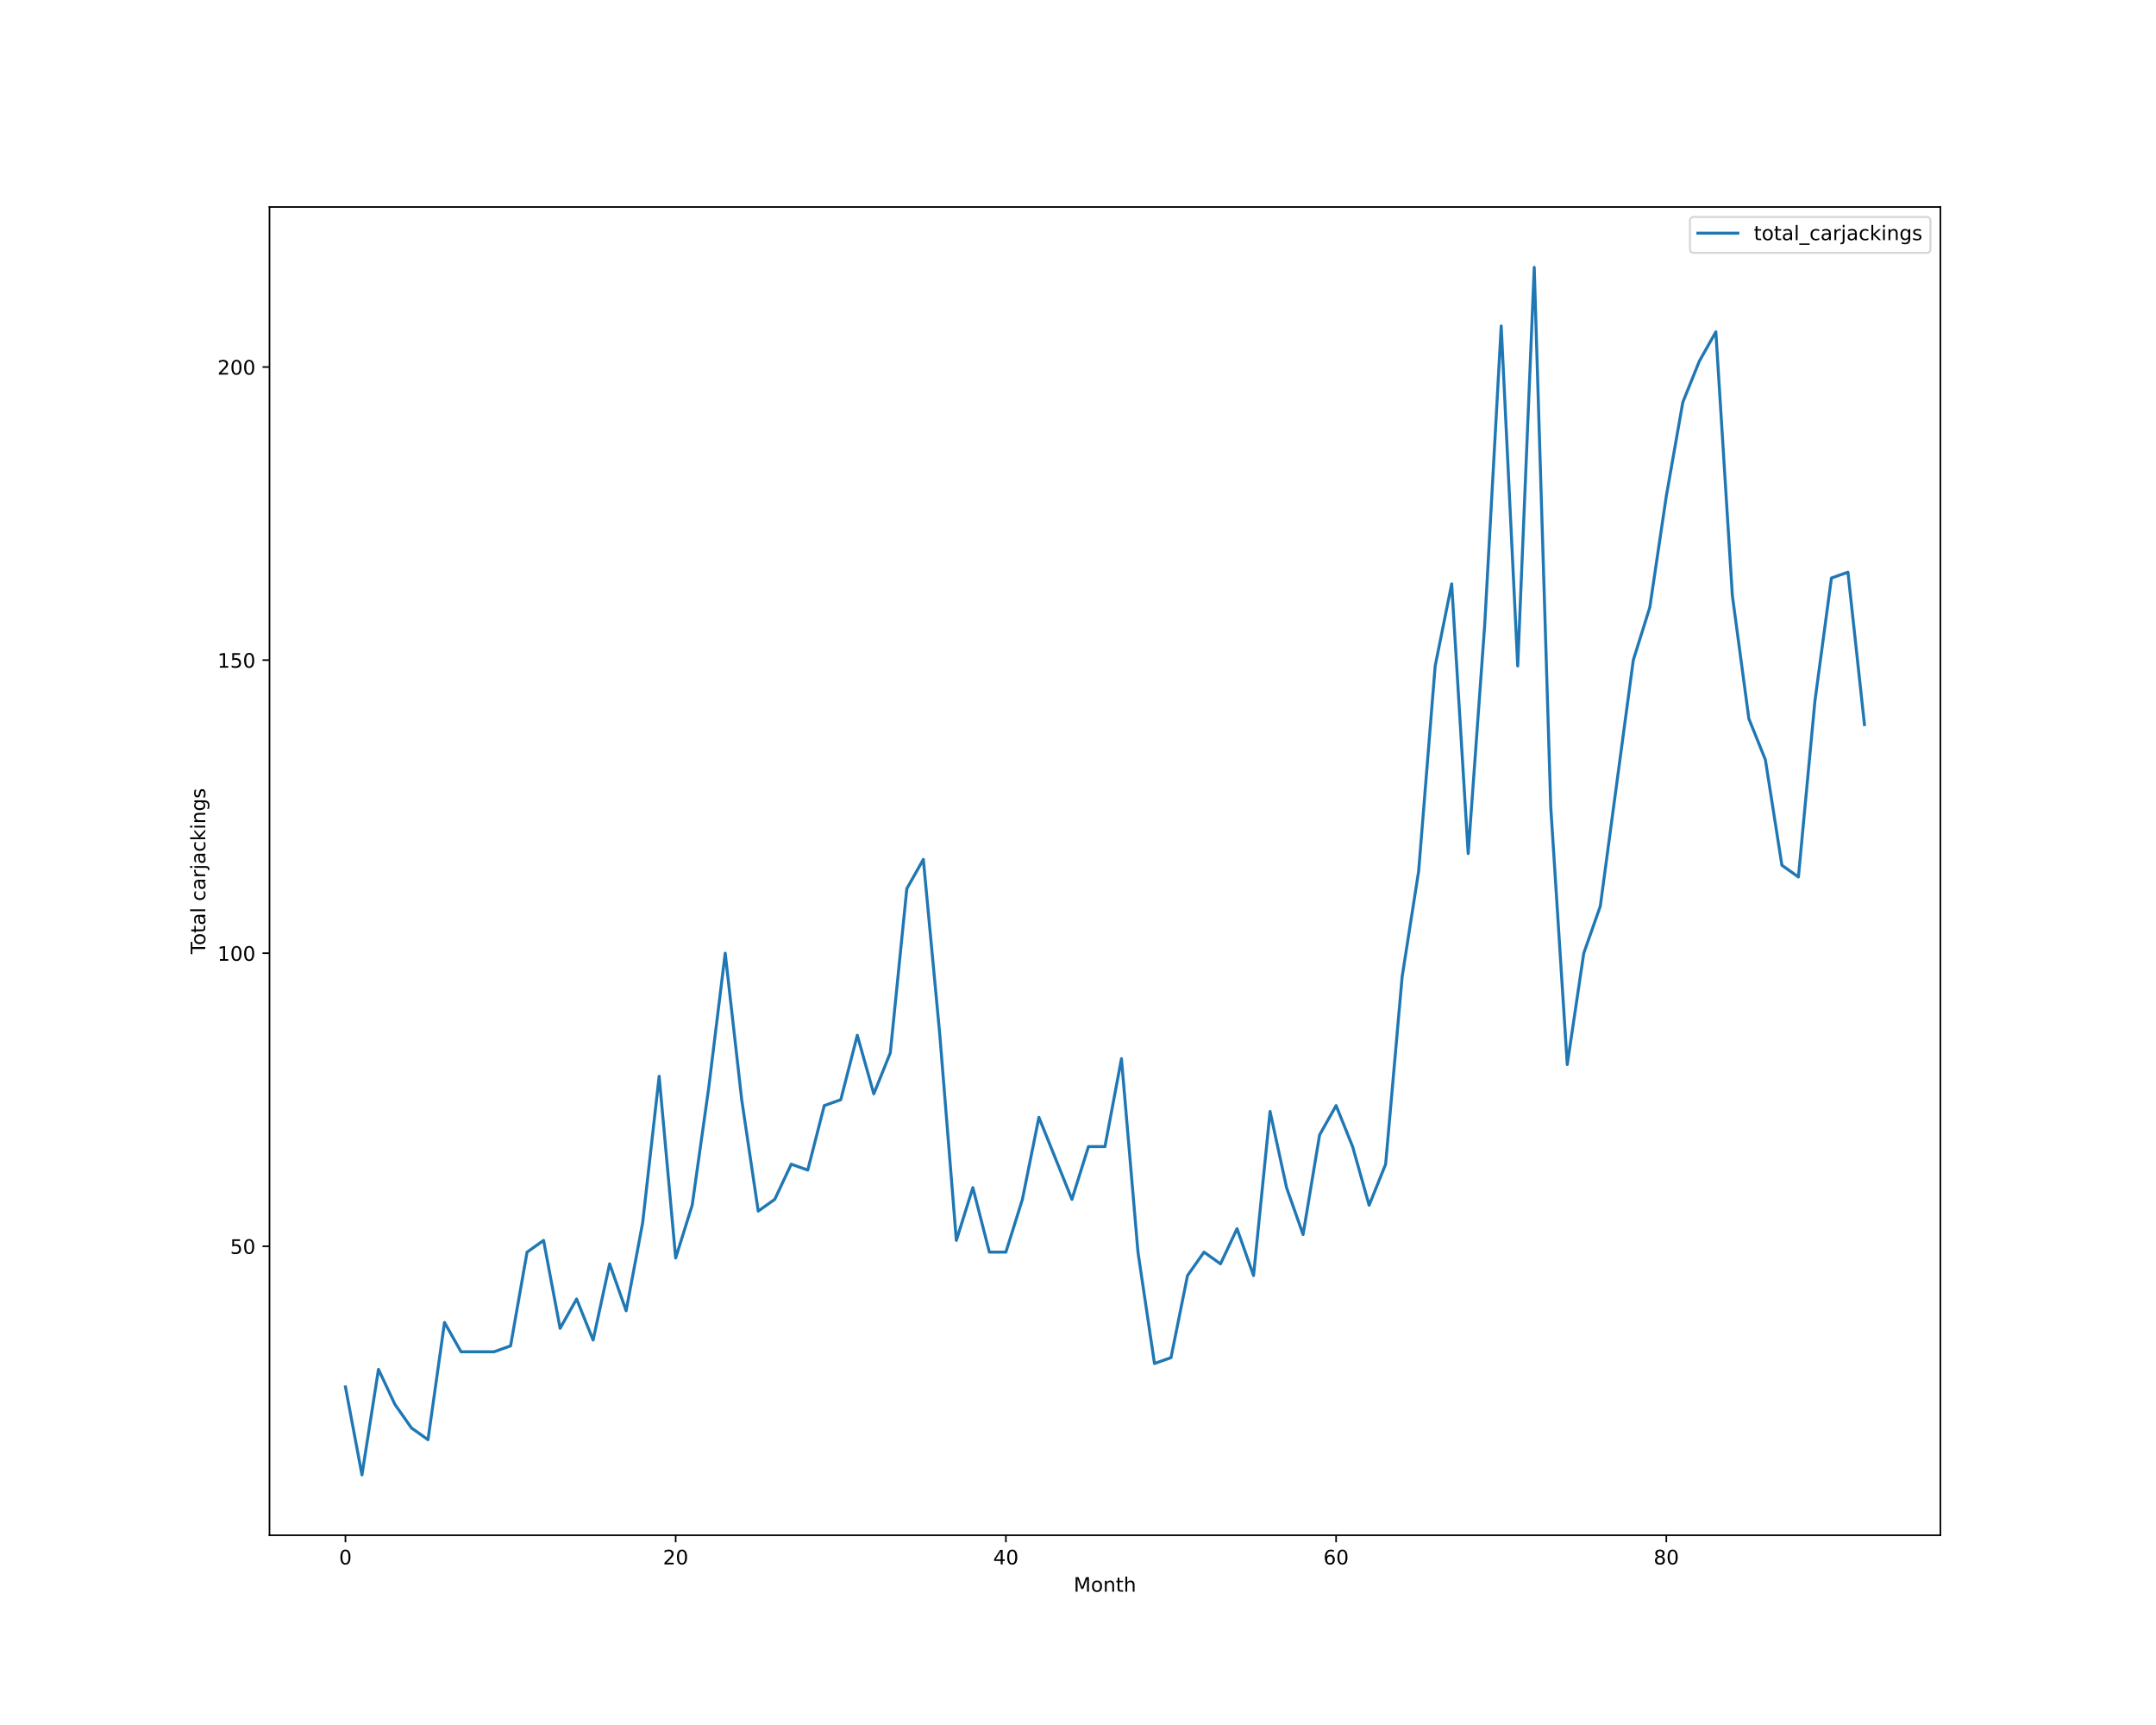
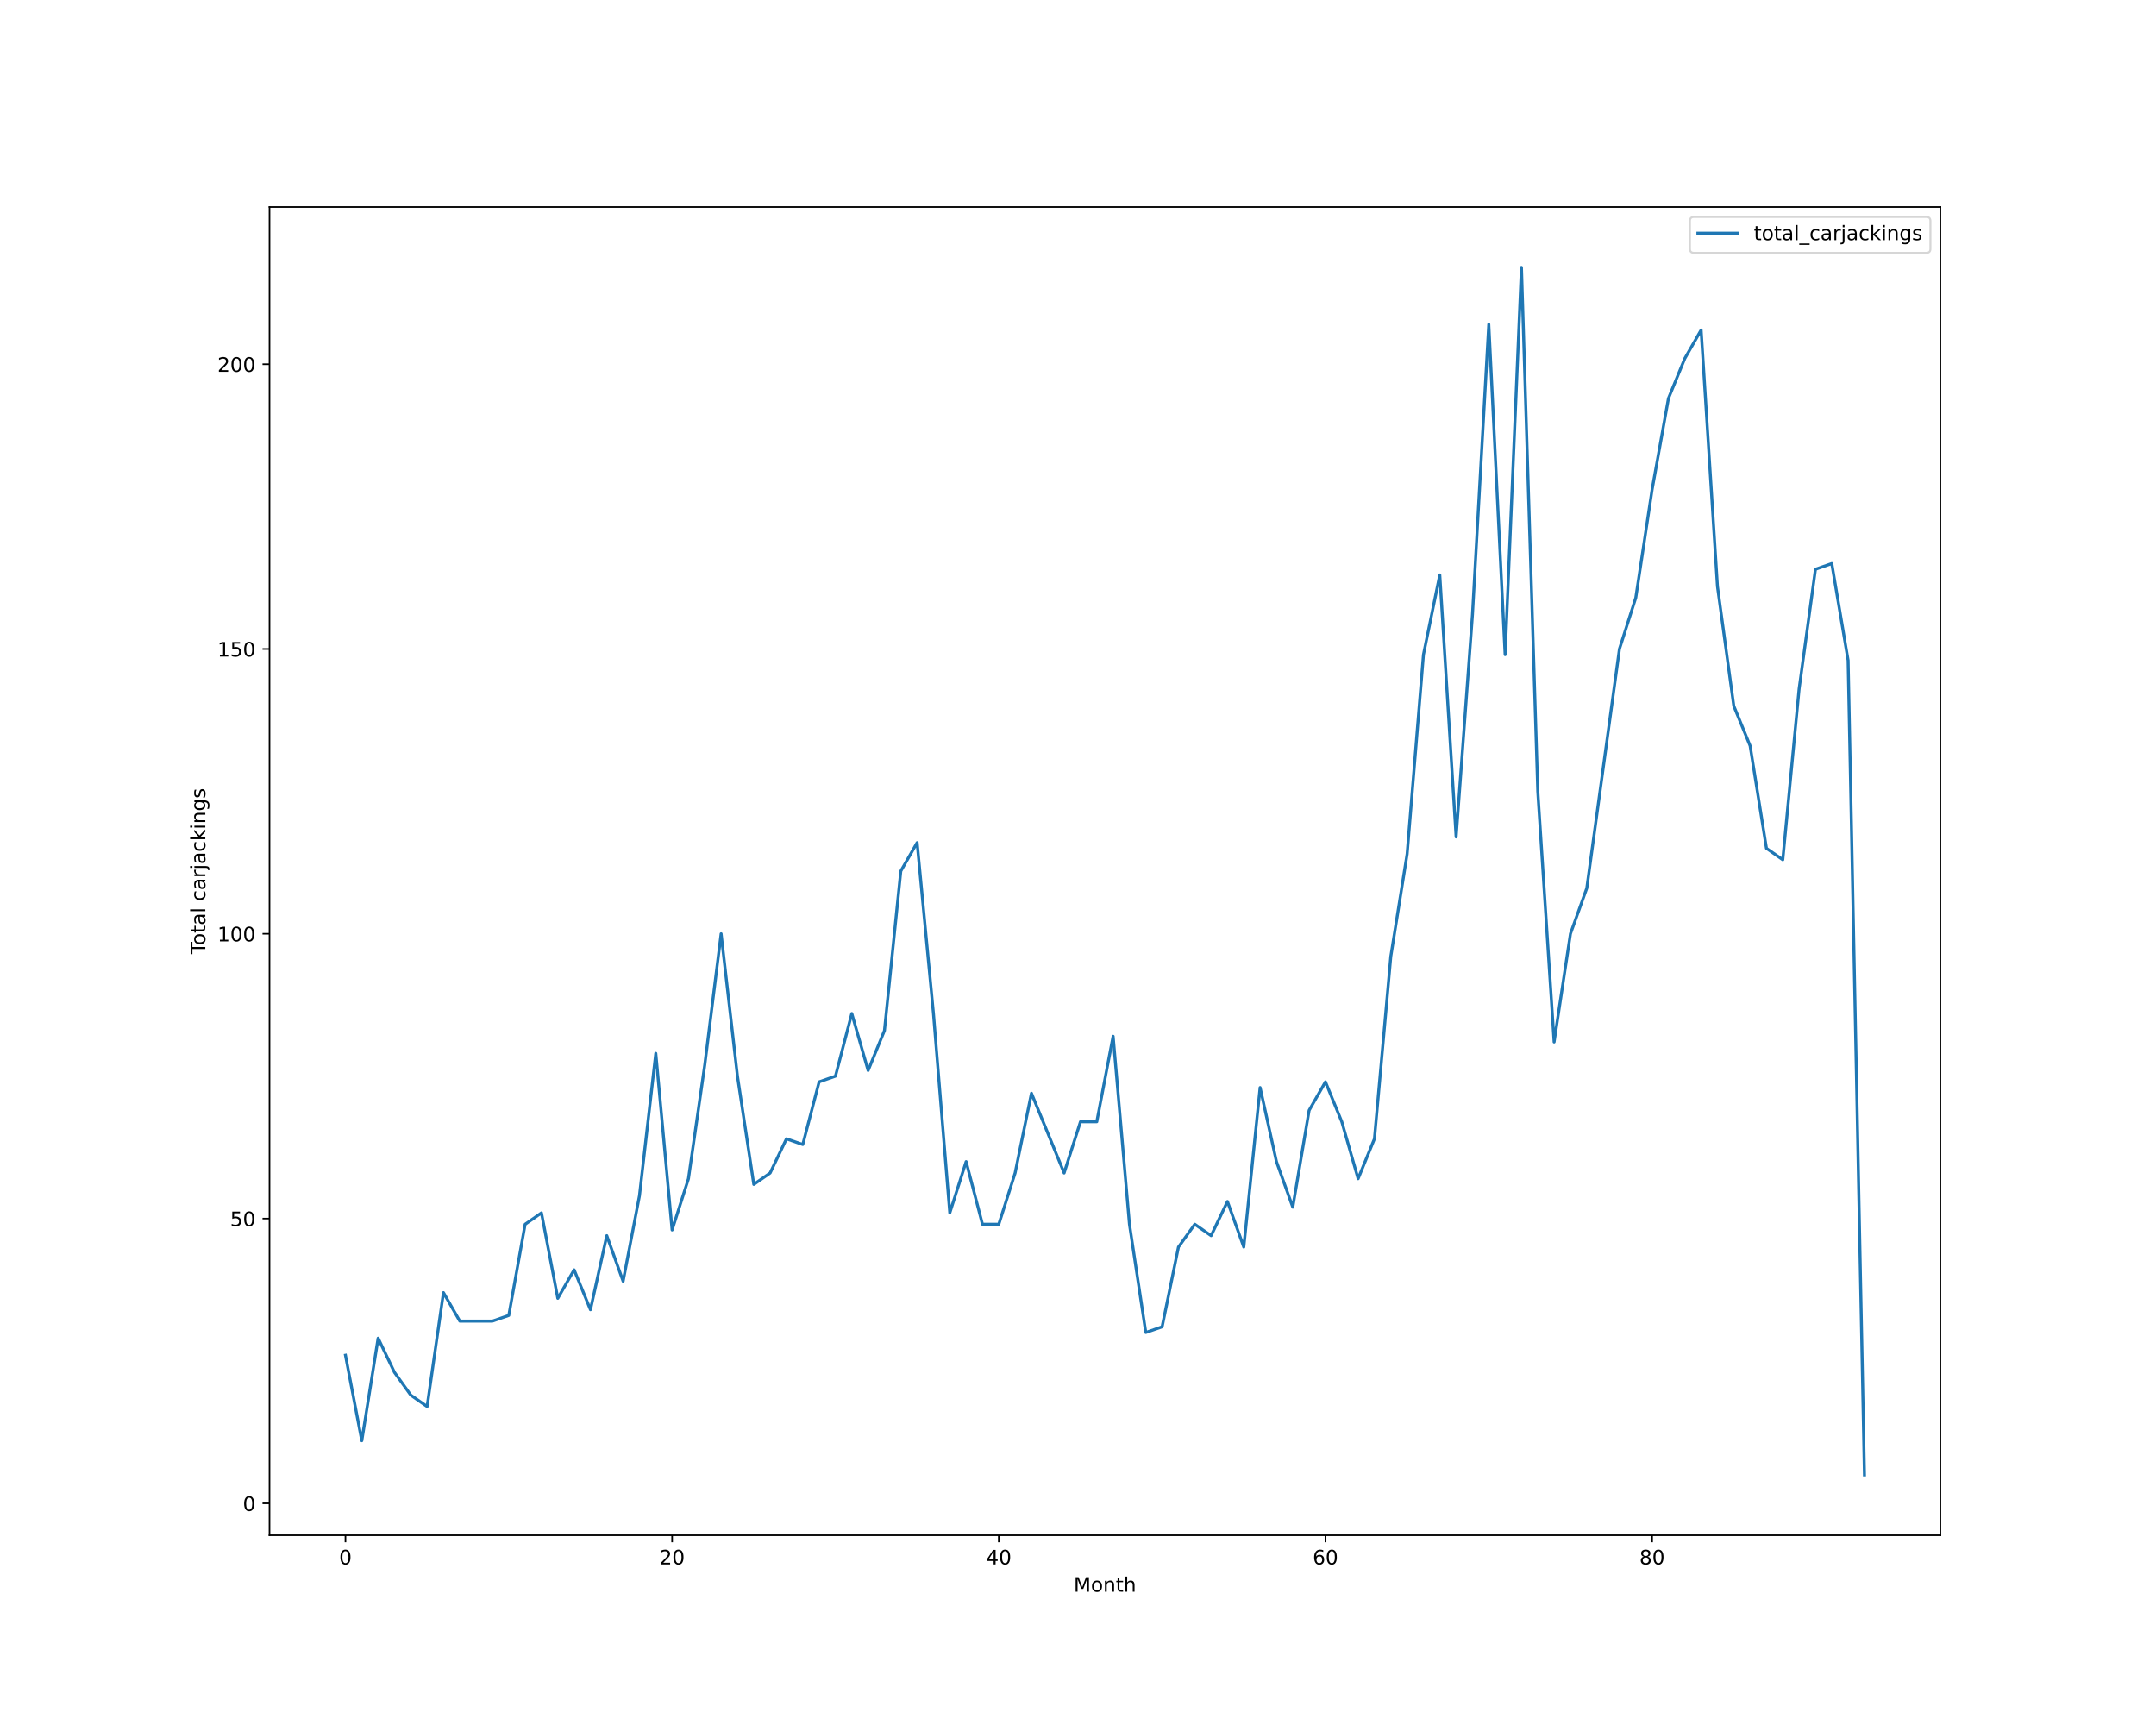
<svg xmlns="http://www.w3.org/2000/svg" xmlns:xlink="http://www.w3.org/1999/xlink" height="864pt" version="1.1" viewBox="0 0 1080 864" width="1080pt">
  <defs>
    <style type="text/css">*{stroke-linecap:butt;stroke-linejoin:round;}</style>
  </defs>
  <g id="figure_1">
    <g id="patch_1">
      <path d="M 0 864  L 1080 864  L 1080 0  L 0 0  z " style="fill:#ffffff;" />
    </g>
    <g id="axes_1">
      <g id="patch_2">
        <path d="M 135 768.96  L 972 768.96  L 972 103.68  L 135 103.68  z " style="fill:#ffffff;" />
      </g>
      <g id="matplotlib.axis_1">
        <g id="xtick_1">
          <g id="line2d_1">
            <defs>
-               <path d="M 0 0  L 0 3.5  " id="mf71699cc77" style="stroke:#000000;stroke-width:0.8;" />
-             </defs>
-             <g>
-               <use style="stroke:#000000;stroke-width:0.8;" x="173.045" xlink:href="#mf71699cc77" y="768.96" />
+               <path d="M 0 0  L 0 3.5  " id="m656bd5c99d" style="stroke:#000000;stroke-width:0.8;" />
+             </defs>
+             <g>
+               <use style="stroke:#000000;stroke-width:0.8;" x="173.045" xlink:href="#m656bd5c99d" y="768.96" />
            </g>
          </g>
          <g id="text_1">
            <g transform="translate(169.8642 783.5584)scale(0.1 -0.1)">
              <defs>
                <path d="M 2034 4250  Q 1547 4250 1301 3770  Q 1056 3291 1056 2328  Q 1056 1369 1301 889  Q 1547 409 2034 409  Q 2525 409 2770 889  Q 3016 1369 3016 2328  Q 3016 3291 2770 3770  Q 2525 4250 2034 4250  z M 2034 4750  Q 2819 4750 3233 4129  Q 3647 3509 3647 2328  Q 3647 1150 3233 529  Q 2819 -91 2034 -91  Q 1250 -91 836 529  Q 422 1150 422 2328  Q 422 3509 836 4129  Q 1250 4750 2034 4750  z " id="DejaVuSans-30" transform="scale(0.015625)" />
              </defs>
              <use xlink:href="#DejaVuSans-30" />
            </g>
          </g>
        </g>
        <g id="xtick_2">
          <g id="line2d_2">
            <g>
-               <use style="stroke:#000000;stroke-width:0.8;" x="338.46" xlink:href="#mf71699cc77" y="768.96" />
+               <use style="stroke:#000000;stroke-width:0.8;" x="336.682" xlink:href="#m656bd5c99d" y="768.96" />
            </g>
          </g>
          <g id="text_2">
-             <g transform="translate(332.098 783.5584)scale(0.1 -0.1)">
+             <g transform="translate(330.3193 783.5584)scale(0.1 -0.1)">
              <defs>
                <path d="M 1228 531  L 3431 531  L 3431 0  L 469 0  L 469 531  Q 828 903 1448 1529  Q 2069 2156 2228 2338  Q 2531 2678 2651 2914  Q 2772 3150 2772 3378  Q 2772 3750 2511 3984  Q 2250 4219 1831 4219  Q 1534 4219 1204 4116  Q 875 4013 500 3803  L 500 4441  Q 881 4594 1212 4672  Q 1544 4750 1819 4750  Q 2544 4750 2975 4387  Q 3406 4025 3406 3419  Q 3406 3131 3298 2873  Q 3191 2616 2906 2266  Q 2828 2175 2409 1742  Q 1991 1309 1228 531  z " id="DejaVuSans-32" transform="scale(0.015625)" />
              </defs>
              <use xlink:href="#DejaVuSans-32" />
              <use x="63.623" xlink:href="#DejaVuSans-30" />
            </g>
          </g>
        </g>
        <g id="xtick_3">
          <g id="line2d_3">
            <g>
-               <use style="stroke:#000000;stroke-width:0.8;" x="503.875" xlink:href="#mf71699cc77" y="768.96" />
+               <use style="stroke:#000000;stroke-width:0.8;" x="500.318" xlink:href="#m656bd5c99d" y="768.96" />
            </g>
          </g>
          <g id="text_3">
-             <g transform="translate(497.513 783.5584)scale(0.1 -0.1)">
+             <g transform="translate(493.9557 783.5584)scale(0.1 -0.1)">
              <defs>
                <path d="M 2419 4116  L 825 1625  L 2419 1625  L 2419 4116  z M 2253 4666  L 3047 4666  L 3047 1625  L 3713 1625  L 3713 1100  L 3047 1100  L 3047 0  L 2419 0  L 2419 1100  L 313 1100  L 313 1709  L 2253 4666  z " id="DejaVuSans-34" transform="scale(0.015625)" />
              </defs>
              <use xlink:href="#DejaVuSans-34" />
              <use x="63.623" xlink:href="#DejaVuSans-30" />
            </g>
          </g>
        </g>
        <g id="xtick_4">
          <g id="line2d_4">
            <g>
-               <use style="stroke:#000000;stroke-width:0.8;" x="669.291" xlink:href="#mf71699cc77" y="768.96" />
+               <use style="stroke:#000000;stroke-width:0.8;" x="663.955" xlink:href="#m656bd5c99d" y="768.96" />
            </g>
          </g>
          <g id="text_4">
-             <g transform="translate(662.928 783.5584)scale(0.1 -0.1)">
+             <g transform="translate(657.592 783.5584)scale(0.1 -0.1)">
              <defs>
                <path d="M 2113 2584  Q 1688 2584 1439 2293  Q 1191 2003 1191 1497  Q 1191 994 1439 701  Q 1688 409 2113 409  Q 2538 409 2786 701  Q 3034 994 3034 1497  Q 3034 2003 2786 2293  Q 2538 2584 2113 2584  z M 3366 4563  L 3366 3988  Q 3128 4100 2886 4159  Q 2644 4219 2406 4219  Q 1781 4219 1451 3797  Q 1122 3375 1075 2522  Q 1259 2794 1537 2939  Q 1816 3084 2150 3084  Q 2853 3084 3261 2657  Q 3669 2231 3669 1497  Q 3669 778 3244 343  Q 2819 -91 2113 -91  Q 1303 -91 875 529  Q 447 1150 447 2328  Q 447 3434 972 4092  Q 1497 4750 2381 4750  Q 2619 4750 2861 4703  Q 3103 4656 3366 4563  z " id="DejaVuSans-36" transform="scale(0.015625)" />
              </defs>
              <use xlink:href="#DejaVuSans-36" />
              <use x="63.623" xlink:href="#DejaVuSans-30" />
            </g>
          </g>
        </g>
        <g id="xtick_5">
          <g id="line2d_5">
            <g>
-               <use style="stroke:#000000;stroke-width:0.8;" x="834.706" xlink:href="#mf71699cc77" y="768.96" />
+               <use style="stroke:#000000;stroke-width:0.8;" x="827.591" xlink:href="#m656bd5c99d" y="768.96" />
            </g>
          </g>
          <g id="text_5">
-             <g transform="translate(828.343 783.5584)scale(0.1 -0.1)">
+             <g transform="translate(821.2284 783.5584)scale(0.1 -0.1)">
              <defs>
                <path d="M 2034 2216  Q 1584 2216 1326 1975  Q 1069 1734 1069 1313  Q 1069 891 1326 650  Q 1584 409 2034 409  Q 2484 409 2743 651  Q 3003 894 3003 1313  Q 3003 1734 2745 1975  Q 2488 2216 2034 2216  z M 1403 2484  Q 997 2584 770 2862  Q 544 3141 544 3541  Q 544 4100 942 4425  Q 1341 4750 2034 4750  Q 2731 4750 3128 4425  Q 3525 4100 3525 3541  Q 3525 3141 3298 2862  Q 3072 2584 2669 2484  Q 3125 2378 3379 2068  Q 3634 1759 3634 1313  Q 3634 634 3220 271  Q 2806 -91 2034 -91  Q 1263 -91 848 271  Q 434 634 434 1313  Q 434 1759 690 2068  Q 947 2378 1403 2484  z M 1172 3481  Q 1172 3119 1398 2916  Q 1625 2713 2034 2713  Q 2441 2713 2670 2916  Q 2900 3119 2900 3481  Q 2900 3844 2670 4047  Q 2441 4250 2034 4250  Q 1625 4250 1398 4047  Q 1172 3844 1172 3481  z " id="DejaVuSans-38" transform="scale(0.015625)" />
              </defs>
              <use xlink:href="#DejaVuSans-38" />
              <use x="63.623" xlink:href="#DejaVuSans-30" />
            </g>
          </g>
        </g>
        <g id="text_6">
          <g transform="translate(537.8289 797.2366)scale(0.1 -0.1)">
            <defs>
              <path d="M 628 4666  L 1569 4666  L 2759 1491  L 3956 4666  L 4897 4666  L 4897 0  L 4281 0  L 4281 4097  L 3078 897  L 2444 897  L 1241 4097  L 1241 0  L 628 0  L 628 4666  z " id="DejaVuSans-4d" transform="scale(0.015625)" />
              <path d="M 1959 3097  Q 1497 3097 1228 2736  Q 959 2375 959 1747  Q 959 1119 1226 758  Q 1494 397 1959 397  Q 2419 397 2687 759  Q 2956 1122 2956 1747  Q 2956 2369 2687 2733  Q 2419 3097 1959 3097  z M 1959 3584  Q 2709 3584 3137 3096  Q 3566 2609 3566 1747  Q 3566 888 3137 398  Q 2709 -91 1959 -91  Q 1206 -91 779 398  Q 353 888 353 1747  Q 353 2609 779 3096  Q 1206 3584 1959 3584  z " id="DejaVuSans-6f" transform="scale(0.015625)" />
              <path d="M 3513 2113  L 3513 0  L 2938 0  L 2938 2094  Q 2938 2591 2744 2837  Q 2550 3084 2163 3084  Q 1697 3084 1428 2787  Q 1159 2491 1159 1978  L 1159 0  L 581 0  L 581 3500  L 1159 3500  L 1159 2956  Q 1366 3272 1645 3428  Q 1925 3584 2291 3584  Q 2894 3584 3203 3211  Q 3513 2838 3513 2113  z " id="DejaVuSans-6e" transform="scale(0.015625)" />
              <path d="M 1172 4494  L 1172 3500  L 2356 3500  L 2356 3053  L 1172 3053  L 1172 1153  Q 1172 725 1289 603  Q 1406 481 1766 481  L 2356 481  L 2356 0  L 1766 0  Q 1100 0 847 248  Q 594 497 594 1153  L 594 3053  L 172 3053  L 172 3500  L 594 3500  L 594 4494  L 1172 4494  z " id="DejaVuSans-74" transform="scale(0.015625)" />
              <path d="M 3513 2113  L 3513 0  L 2938 0  L 2938 2094  Q 2938 2591 2744 2837  Q 2550 3084 2163 3084  Q 1697 3084 1428 2787  Q 1159 2491 1159 1978  L 1159 0  L 581 0  L 581 4863  L 1159 4863  L 1159 2956  Q 1366 3272 1645 3428  Q 1925 3584 2291 3584  Q 2894 3584 3203 3211  Q 3513 2838 3513 2113  z " id="DejaVuSans-68" transform="scale(0.015625)" />
            </defs>
            <use xlink:href="#DejaVuSans-4d" />
            <use x="86.279" xlink:href="#DejaVuSans-6f" />
            <use x="147.461" xlink:href="#DejaVuSans-6e" />
            <use x="210.84" xlink:href="#DejaVuSans-74" />
            <use x="250.049" xlink:href="#DejaVuSans-68" />
          </g>
        </g>
      </g>
      <g id="matplotlib.axis_2">
        <g id="ytick_1">
          <g id="line2d_6">
            <defs>
-               <path d="M 0 0  L -3.5 0  " id="m3e3a3ee4ae" style="stroke:#000000;stroke-width:0.8;" />
-             </defs>
-             <g>
-               <use style="stroke:#000000;stroke-width:0.8;" x="135" xlink:href="#m3e3a3ee4ae" y="624.219" />
+               <path d="M 0 0  L -3.5 0  " id="m97270d23aa" style="stroke:#000000;stroke-width:0.8;" />
+             </defs>
+             <g>
+               <use style="stroke:#000000;stroke-width:0.8;" x="135" xlink:href="#m97270d23aa" y="752.984" />
            </g>
          </g>
          <g id="text_7">
-             <g transform="translate(115.275 628.0182)scale(0.1 -0.1)">
-               <defs>
-                 <path d="M 691 4666  L 3169 4666  L 3169 4134  L 1269 4134  L 1269 2991  Q 1406 3038 1543 3061  Q 1681 3084 1819 3084  Q 2600 3084 3056 2656  Q 3513 2228 3513 1497  Q 3513 744 3044 326  Q 2575 -91 1722 -91  Q 1428 -91 1123 -41  Q 819 9 494 109  L 494 744  Q 775 591 1075 516  Q 1375 441 1709 441  Q 2250 441 2565 725  Q 2881 1009 2881 1497  Q 2881 1984 2565 2268  Q 2250 2553 1709 2553  Q 1456 2553 1204 2497  Q 953 2441 691 2322  L 691 4666  z " id="DejaVuSans-35" transform="scale(0.015625)" />
-               </defs>
-               <use xlink:href="#DejaVuSans-35" />
-               <use x="63.623" xlink:href="#DejaVuSans-30" />
+             <g transform="translate(121.6375 756.7834)scale(0.1 -0.1)">
+               <use xlink:href="#DejaVuSans-30" />
            </g>
          </g>
        </g>
        <g id="ytick_2">
          <g id="line2d_7">
            <g>
-               <use style="stroke:#000000;stroke-width:0.8;" x="135" xlink:href="#m3e3a3ee4ae" y="477.423" />
+               <use style="stroke:#000000;stroke-width:0.8;" x="135" xlink:href="#m97270d23aa" y="610.343" />
            </g>
          </g>
          <g id="text_8">
-             <g transform="translate(108.9125 481.2221)scale(0.1 -0.1)">
-               <defs>
-                 <path d="M 794 531  L 1825 531  L 1825 4091  L 703 3866  L 703 4441  L 1819 4666  L 2450 4666  L 2450 531  L 3481 531  L 3481 0  L 794 0  L 794 531  z " id="DejaVuSans-31" transform="scale(0.015625)" />
-               </defs>
-               <use xlink:href="#DejaVuSans-31" />
-               <use x="63.623" xlink:href="#DejaVuSans-30" />
-               <use x="127.246" xlink:href="#DejaVuSans-30" />
+             <g transform="translate(115.275 614.1419)scale(0.1 -0.1)">
+               <defs>
+                 <path d="M 691 4666  L 3169 4666  L 3169 4134  L 1269 4134  L 1269 2991  Q 1406 3038 1543 3061  Q 1681 3084 1819 3084  Q 2600 3084 3056 2656  Q 3513 2228 3513 1497  Q 3513 744 3044 326  Q 2575 -91 1722 -91  Q 1428 -91 1123 -41  Q 819 9 494 109  L 494 744  Q 775 591 1075 516  Q 1375 441 1709 441  Q 2250 441 2565 725  Q 2881 1009 2881 1497  Q 2881 1984 2565 2268  Q 2250 2553 1709 2553  Q 1456 2553 1204 2497  Q 953 2441 691 2322  L 691 4666  z " id="DejaVuSans-35" transform="scale(0.015625)" />
+               </defs>
+               <use xlink:href="#DejaVuSans-35" />
+               <use x="63.623" xlink:href="#DejaVuSans-30" />
            </g>
          </g>
        </g>
        <g id="ytick_3">
          <g id="line2d_8">
            <g>
-               <use style="stroke:#000000;stroke-width:0.8;" x="135" xlink:href="#m3e3a3ee4ae" y="330.627" />
+               <use style="stroke:#000000;stroke-width:0.8;" x="135" xlink:href="#m97270d23aa" y="467.701" />
            </g>
          </g>
          <g id="text_9">
-             <g transform="translate(108.9125 334.426)scale(0.1 -0.1)">
+             <g transform="translate(108.9125 471.5004)scale(0.1 -0.1)">
+               <defs>
+                 <path d="M 794 531  L 1825 531  L 1825 4091  L 703 3866  L 703 4441  L 1819 4666  L 2450 4666  L 2450 531  L 3481 531  L 3481 0  L 794 0  L 794 531  z " id="DejaVuSans-31" transform="scale(0.015625)" />
+               </defs>
+               <use xlink:href="#DejaVuSans-31" />
+               <use x="63.623" xlink:href="#DejaVuSans-30" />
+               <use x="127.246" xlink:href="#DejaVuSans-30" />
+             </g>
+           </g>
+         </g>
+         <g id="ytick_4">
+           <g id="line2d_9">
+             <g>
+               <use style="stroke:#000000;stroke-width:0.8;" x="135" xlink:href="#m97270d23aa" y="325.06" />
+             </g>
+           </g>
+           <g id="text_10">
+             <g transform="translate(108.9125 328.8588)scale(0.1 -0.1)">
              <use xlink:href="#DejaVuSans-31" />
              <use x="63.623" xlink:href="#DejaVuSans-35" />
              <use x="127.246" xlink:href="#DejaVuSans-30" />
            </g>
          </g>
        </g>
-         <g id="ytick_4">
-           <g id="line2d_9">
-             <g>
-               <use style="stroke:#000000;stroke-width:0.8;" x="135" xlink:href="#m3e3a3ee4ae" y="183.831" />
-             </g>
-           </g>
-           <g id="text_10">
-             <g transform="translate(108.9125 187.6299)scale(0.1 -0.1)">
+         <g id="ytick_5">
+           <g id="line2d_10">
+             <g>
+               <use style="stroke:#000000;stroke-width:0.8;" x="135" xlink:href="#m97270d23aa" y="182.418" />
+             </g>
+           </g>
+           <g id="text_11">
+             <g transform="translate(108.9125 186.2173)scale(0.1 -0.1)">
              <use xlink:href="#DejaVuSans-32" />
              <use x="63.623" xlink:href="#DejaVuSans-30" />
              <use x="127.246" xlink:href="#DejaVuSans-30" />
            </g>
          </g>
        </g>
-         <g id="text_11">
+         <g id="text_12">
          <g transform="translate(102.8328 477.8888)rotate(-90)scale(0.1 -0.1)">
            <defs>
              <path d="M -19 4666  L 3928 4666  L 3928 4134  L 2272 4134  L 2272 0  L 1638 0  L 1638 4134  L -19 4134  L -19 4666  z " id="DejaVuSans-54" transform="scale(0.015625)" />
              <path d="M 2194 1759  Q 1497 1759 1228 1600  Q 959 1441 959 1056  Q 959 750 1161 570  Q 1363 391 1709 391  Q 2188 391 2477 730  Q 2766 1069 2766 1631  L 2766 1759  L 2194 1759  z M 3341 1997  L 3341 0  L 2766 0  L 2766 531  Q 2569 213 2275 61  Q 1981 -91 1556 -91  Q 1019 -91 701 211  Q 384 513 384 1019  Q 384 1609 779 1909  Q 1175 2209 1959 2209  L 2766 2209  L 2766 2266  Q 2766 2663 2505 2880  Q 2244 3097 1772 3097  Q 1472 3097 1187 3025  Q 903 2953 641 2809  L 641 3341  Q 956 3463 1253 3523  Q 1550 3584 1831 3584  Q 2591 3584 2966 3190  Q 3341 2797 3341 1997  z " id="DejaVuSans-61" transform="scale(0.015625)" />
              <path d="M 603 4863  L 1178 4863  L 1178 0  L 603 0  L 603 4863  z " id="DejaVuSans-6c" transform="scale(0.015625)" />
              <path id="DejaVuSans-20" transform="scale(0.015625)" />
              <path d="M 3122 3366  L 3122 2828  Q 2878 2963 2633 3030  Q 2388 3097 2138 3097  Q 1578 3097 1268 2742  Q 959 2388 959 1747  Q 959 1106 1268 751  Q 1578 397 2138 397  Q 2388 397 2633 464  Q 2878 531 3122 666  L 3122 134  Q 2881 22 2623 -34  Q 2366 -91 2075 -91  Q 1284 -91 818 406  Q 353 903 353 1747  Q 353 2603 823 3093  Q 1294 3584 2113 3584  Q 2378 3584 2631 3529  Q 2884 3475 3122 3366  z " id="DejaVuSans-63" transform="scale(0.015625)" />
              <path d="M 2631 2963  Q 2534 3019 2420 3045  Q 2306 3072 2169 3072  Q 1681 3072 1420 2755  Q 1159 2438 1159 1844  L 1159 0  L 581 0  L 581 3500  L 1159 3500  L 1159 2956  Q 1341 3275 1631 3429  Q 1922 3584 2338 3584  Q 2397 3584 2469 3576  Q 2541 3569 2628 3553  L 2631 2963  z " id="DejaVuSans-72" transform="scale(0.015625)" />
              <path d="M 603 3500  L 1178 3500  L 1178 -63  Q 1178 -731 923 -1031  Q 669 -1331 103 -1331  L -116 -1331  L -116 -844  L 38 -844  Q 366 -844 484 -692  Q 603 -541 603 -63  L 603 3500  z M 603 4863  L 1178 4863  L 1178 4134  L 603 4134  L 603 4863  z " id="DejaVuSans-6a" transform="scale(0.015625)" />
              <path d="M 581 4863  L 1159 4863  L 1159 1991  L 2875 3500  L 3609 3500  L 1753 1863  L 3688 0  L 2938 0  L 1159 1709  L 1159 0  L 581 0  L 581 4863  z " id="DejaVuSans-6b" transform="scale(0.015625)" />
              <path d="M 603 3500  L 1178 3500  L 1178 0  L 603 0  L 603 3500  z M 603 4863  L 1178 4863  L 1178 4134  L 603 4134  L 603 4863  z " id="DejaVuSans-69" transform="scale(0.015625)" />
              <path d="M 2906 1791  Q 2906 2416 2648 2759  Q 2391 3103 1925 3103  Q 1463 3103 1205 2759  Q 947 2416 947 1791  Q 947 1169 1205 825  Q 1463 481 1925 481  Q 2391 481 2648 825  Q 2906 1169 2906 1791  z M 3481 434  Q 3481 -459 3084 -895  Q 2688 -1331 1869 -1331  Q 1566 -1331 1297 -1286  Q 1028 -1241 775 -1147  L 775 -588  Q 1028 -725 1275 -790  Q 1522 -856 1778 -856  Q 2344 -856 2625 -561  Q 2906 -266 2906 331  L 2906 616  Q 2728 306 2450 153  Q 2172 0 1784 0  Q 1141 0 747 490  Q 353 981 353 1791  Q 353 2603 747 3093  Q 1141 3584 1784 3584  Q 2172 3584 2450 3431  Q 2728 3278 2906 2969  L 2906 3500  L 3481 3500  L 3481 434  z " id="DejaVuSans-67" transform="scale(0.015625)" />
              <path d="M 2834 3397  L 2834 2853  Q 2591 2978 2328 3040  Q 2066 3103 1784 3103  Q 1356 3103 1142 2972  Q 928 2841 928 2578  Q 928 2378 1081 2264  Q 1234 2150 1697 2047  L 1894 2003  Q 2506 1872 2764 1633  Q 3022 1394 3022 966  Q 3022 478 2636 193  Q 2250 -91 1575 -91  Q 1294 -91 989 -36  Q 684 19 347 128  L 347 722  Q 666 556 975 473  Q 1284 391 1588 391  Q 1994 391 2212 530  Q 2431 669 2431 922  Q 2431 1156 2273 1281  Q 2116 1406 1581 1522  L 1381 1569  Q 847 1681 609 1914  Q 372 2147 372 2553  Q 372 3047 722 3315  Q 1072 3584 1716 3584  Q 2034 3584 2315 3537  Q 2597 3491 2834 3397  z " id="DejaVuSans-73" transform="scale(0.015625)" />
            </defs>
            <use xlink:href="#DejaVuSans-54" />
            <use x="44.084" xlink:href="#DejaVuSans-6f" />
            <use x="105.266" xlink:href="#DejaVuSans-74" />
            <use x="144.475" xlink:href="#DejaVuSans-61" />
            <use x="205.754" xlink:href="#DejaVuSans-6c" />
            <use x="233.537" xlink:href="#DejaVuSans-20" />
            <use x="265.324" xlink:href="#DejaVuSans-63" />
            <use x="320.305" xlink:href="#DejaVuSans-61" />
            <use x="381.584" xlink:href="#DejaVuSans-72" />
            <use x="422.697" xlink:href="#DejaVuSans-6a" />
            <use x="450.48" xlink:href="#DejaVuSans-61" />
            <use x="511.76" xlink:href="#DejaVuSans-63" />
            <use x="566.74" xlink:href="#DejaVuSans-6b" />
            <use x="624.65" xlink:href="#DejaVuSans-69" />
            <use x="652.434" xlink:href="#DejaVuSans-6e" />
            <use x="715.812" xlink:href="#DejaVuSans-67" />
            <use x="779.289" xlink:href="#DejaVuSans-73" />
          </g>
        </g>
      </g>
-       <g id="line2d_10">
-         <path clip-path="url(#peb575bae28)" d="M 173.045 694.681  L 181.316 738.72  L 189.587 685.873  L 197.858 703.489  L 206.128 715.233  L 214.399 721.104  L 222.67 662.386  L 230.941 677.066  L 239.211 677.066  L 247.482 677.066  L 255.753 674.13  L 264.024 627.155  L 272.294 621.283  L 280.565 665.322  L 288.836 650.642  L 297.107 671.194  L 305.377 633.027  L 313.648 656.514  L 321.919 612.475  L 330.19 539.077  L 338.46 630.091  L 346.731 603.668  L 355.002 544.949  L 363.273 477.423  L 371.543 550.821  L 379.814 606.603  L 388.085 600.732  L 396.356 583.116  L 404.626 586.052  L 412.897 553.757  L 421.168 550.821  L 429.439 518.526  L 437.709 547.885  L 445.98 527.334  L 454.251 445.128  L 462.522 430.448  L 470.792 518.526  L 479.063 621.283  L 487.334 594.86  L 495.605 627.155  L 503.875 627.155  L 512.146 600.732  L 520.417 559.629  L 528.688 580.18  L 536.958 600.732  L 545.229 574.308  L 553.5 574.308  L 561.771 530.27  L 570.042 627.155  L 578.312 682.937  L 586.583 680.002  L 594.854 638.899  L 603.125 627.155  L 611.395 633.027  L 619.666 615.411  L 627.937 638.899  L 636.208 556.693  L 644.478 594.86  L 652.749 618.347  L 661.02 568.437  L 669.291 553.757  L 677.561 574.308  L 685.832 603.668  L 694.103 583.116  L 702.374 489.167  L 710.644 436.32  L 718.915 333.563  L 727.186 292.46  L 735.457 427.512  L 743.727 313.011  L 751.998 163.279  L 760.269 333.563  L 768.54 133.92  L 776.81 404.025  L 785.081 533.205  L 793.352 477.423  L 801.623 453.936  L 809.893 392.281  L 818.164 330.627  L 826.435 304.203  L 834.706 248.421  L 842.976 201.446  L 851.247 180.895  L 859.518 166.215  L 867.789 298.332  L 876.059 359.986  L 884.33 380.537  L 892.601 433.384  L 900.872 439.256  L 909.142 351.178  L 917.413 289.524  L 925.684 286.588  L 933.955 362.922  " style="fill:none;stroke:#1f77b4;stroke-linecap:square;stroke-width:1.5;" />
+       <g id="line2d_11">
+         <path clip-path="url(#p0198cc8049)" d="M 173.045 678.811  L 181.227 721.603  L 189.409 670.252  L 197.591 687.369  L 205.773 698.78  L 213.955 704.486  L 222.136 647.429  L 230.318 661.694  L 238.5 661.694  L 246.682 661.694  L 254.864 658.841  L 263.045 613.195  L 271.227 607.49  L 279.409 650.282  L 287.591 636.018  L 295.773 655.988  L 303.955 618.901  L 312.136 641.724  L 320.318 598.931  L 328.5 527.611  L 336.682 616.048  L 344.864 590.373  L 353.045 533.316  L 361.227 467.701  L 369.409 539.022  L 377.591 593.226  L 385.773 587.52  L 393.955 570.403  L 402.136 573.256  L 410.318 541.875  L 418.5 539.022  L 426.682 507.641  L 434.864 536.169  L 443.045 516.199  L 451.227 436.32  L 459.409 422.056  L 467.591 507.641  L 475.773 607.49  L 483.955 581.814  L 492.136 613.195  L 500.318 613.195  L 508.5 587.52  L 516.682 547.58  L 524.864 567.55  L 533.045 587.52  L 541.227 561.845  L 549.409 561.845  L 557.591 519.052  L 565.773 613.195  L 573.955 667.399  L 582.136 664.546  L 590.318 624.607  L 598.5 613.195  L 606.682 618.901  L 614.864 601.784  L 623.045 624.607  L 631.227 544.728  L 639.409 581.814  L 647.591 604.637  L 655.773 556.139  L 663.955 541.875  L 672.136 561.845  L 680.318 590.373  L 688.5 570.403  L 696.682 479.112  L 704.864 427.762  L 713.045 327.912  L 721.227 287.973  L 729.409 419.203  L 737.591 307.943  L 745.773 162.448  L 753.955 327.912  L 762.136 133.92  L 770.318 396.38  L 778.5 521.905  L 786.682 467.701  L 794.864 444.878  L 803.045 384.969  L 811.227 325.06  L 819.409 299.384  L 827.591 245.18  L 835.773 199.535  L 843.955 179.565  L 852.136 165.301  L 860.318 293.678  L 868.5 353.588  L 876.682 373.558  L 884.864 424.909  L 893.045 430.614  L 901.227 345.029  L 909.409 285.12  L 917.591 282.267  L 925.773 330.765  L 933.955 738.72  " style="fill:none;stroke:#1f77b4;stroke-linecap:square;stroke-width:1.5;" />
      </g>
      <g id="patch_3">
        <path d="M 135 768.96  L 135 103.68  " style="fill:none;stroke:#000000;stroke-linecap:square;stroke-linejoin:miter;stroke-width:0.8;" />
      </g>
      <g id="patch_4">
        <path d="M 972 768.96  L 972 103.68  " style="fill:none;stroke:#000000;stroke-linecap:square;stroke-linejoin:miter;stroke-width:0.8;" />
      </g>
      <g id="patch_5">
        <path d="M 135 768.96  L 972 768.96  " style="fill:none;stroke:#000000;stroke-linecap:square;stroke-linejoin:miter;stroke-width:0.8;" />
      </g>
      <g id="patch_6">
        <path d="M 135 103.68  L 972 103.68  " style="fill:none;stroke:#000000;stroke-linecap:square;stroke-linejoin:miter;stroke-width:0.8;" />
      </g>
      <g id="legend_1">
        <g id="patch_7">
          <path d="M 848.528 126.636  L 965 126.636  Q 967 126.636 967 124.636  L 967 110.68  Q 967 108.68 965 108.68  L 848.528 108.68  Q 846.528 108.68 846.528 110.68  L 846.528 124.636  Q 846.528 126.636 848.528 126.636  z " style="fill:#ffffff;opacity:0.8;stroke:#cccccc;stroke-linejoin:miter;" />
        </g>
-         <g id="line2d_11">
+         <g id="line2d_12">
          <path d="M 850.528 116.778  L 870.528 116.778  " style="fill:none;stroke:#1f77b4;stroke-linecap:square;stroke-width:1.5;" />
        </g>
-         <g id="line2d_12" />
-         <g id="text_12">
+         <g id="line2d_13" />
+         <g id="text_13">
          <g transform="translate(878.5281 120.2784)scale(0.1 -0.1)">
            <defs>
              <path d="M 3263 -1063  L 3263 -1509  L -63 -1509  L -63 -1063  L 3263 -1063  z " id="DejaVuSans-5f" transform="scale(0.015625)" />
            </defs>
            <use xlink:href="#DejaVuSans-74" />
            <use x="39.209" xlink:href="#DejaVuSans-6f" />
            <use x="100.391" xlink:href="#DejaVuSans-74" />
            <use x="139.6" xlink:href="#DejaVuSans-61" />
            <use x="200.879" xlink:href="#DejaVuSans-6c" />
            <use x="228.662" xlink:href="#DejaVuSans-5f" />
            <use x="278.662" xlink:href="#DejaVuSans-63" />
            <use x="333.643" xlink:href="#DejaVuSans-61" />
            <use x="394.922" xlink:href="#DejaVuSans-72" />
            <use x="436.035" xlink:href="#DejaVuSans-6a" />
            <use x="463.818" xlink:href="#DejaVuSans-61" />
            <use x="525.098" xlink:href="#DejaVuSans-63" />
            <use x="580.078" xlink:href="#DejaVuSans-6b" />
            <use x="637.988" xlink:href="#DejaVuSans-69" />
            <use x="665.771" xlink:href="#DejaVuSans-6e" />
            <use x="729.15" xlink:href="#DejaVuSans-67" />
            <use x="792.627" xlink:href="#DejaVuSans-73" />
          </g>
        </g>
      </g>
    </g>
  </g>
  <defs>
-     <clipPath id="peb575bae28">
+     <clipPath id="p0198cc8049">
      <rect height="665.28" width="837" x="135" y="103.68" />
    </clipPath>
  </defs>
</svg>
